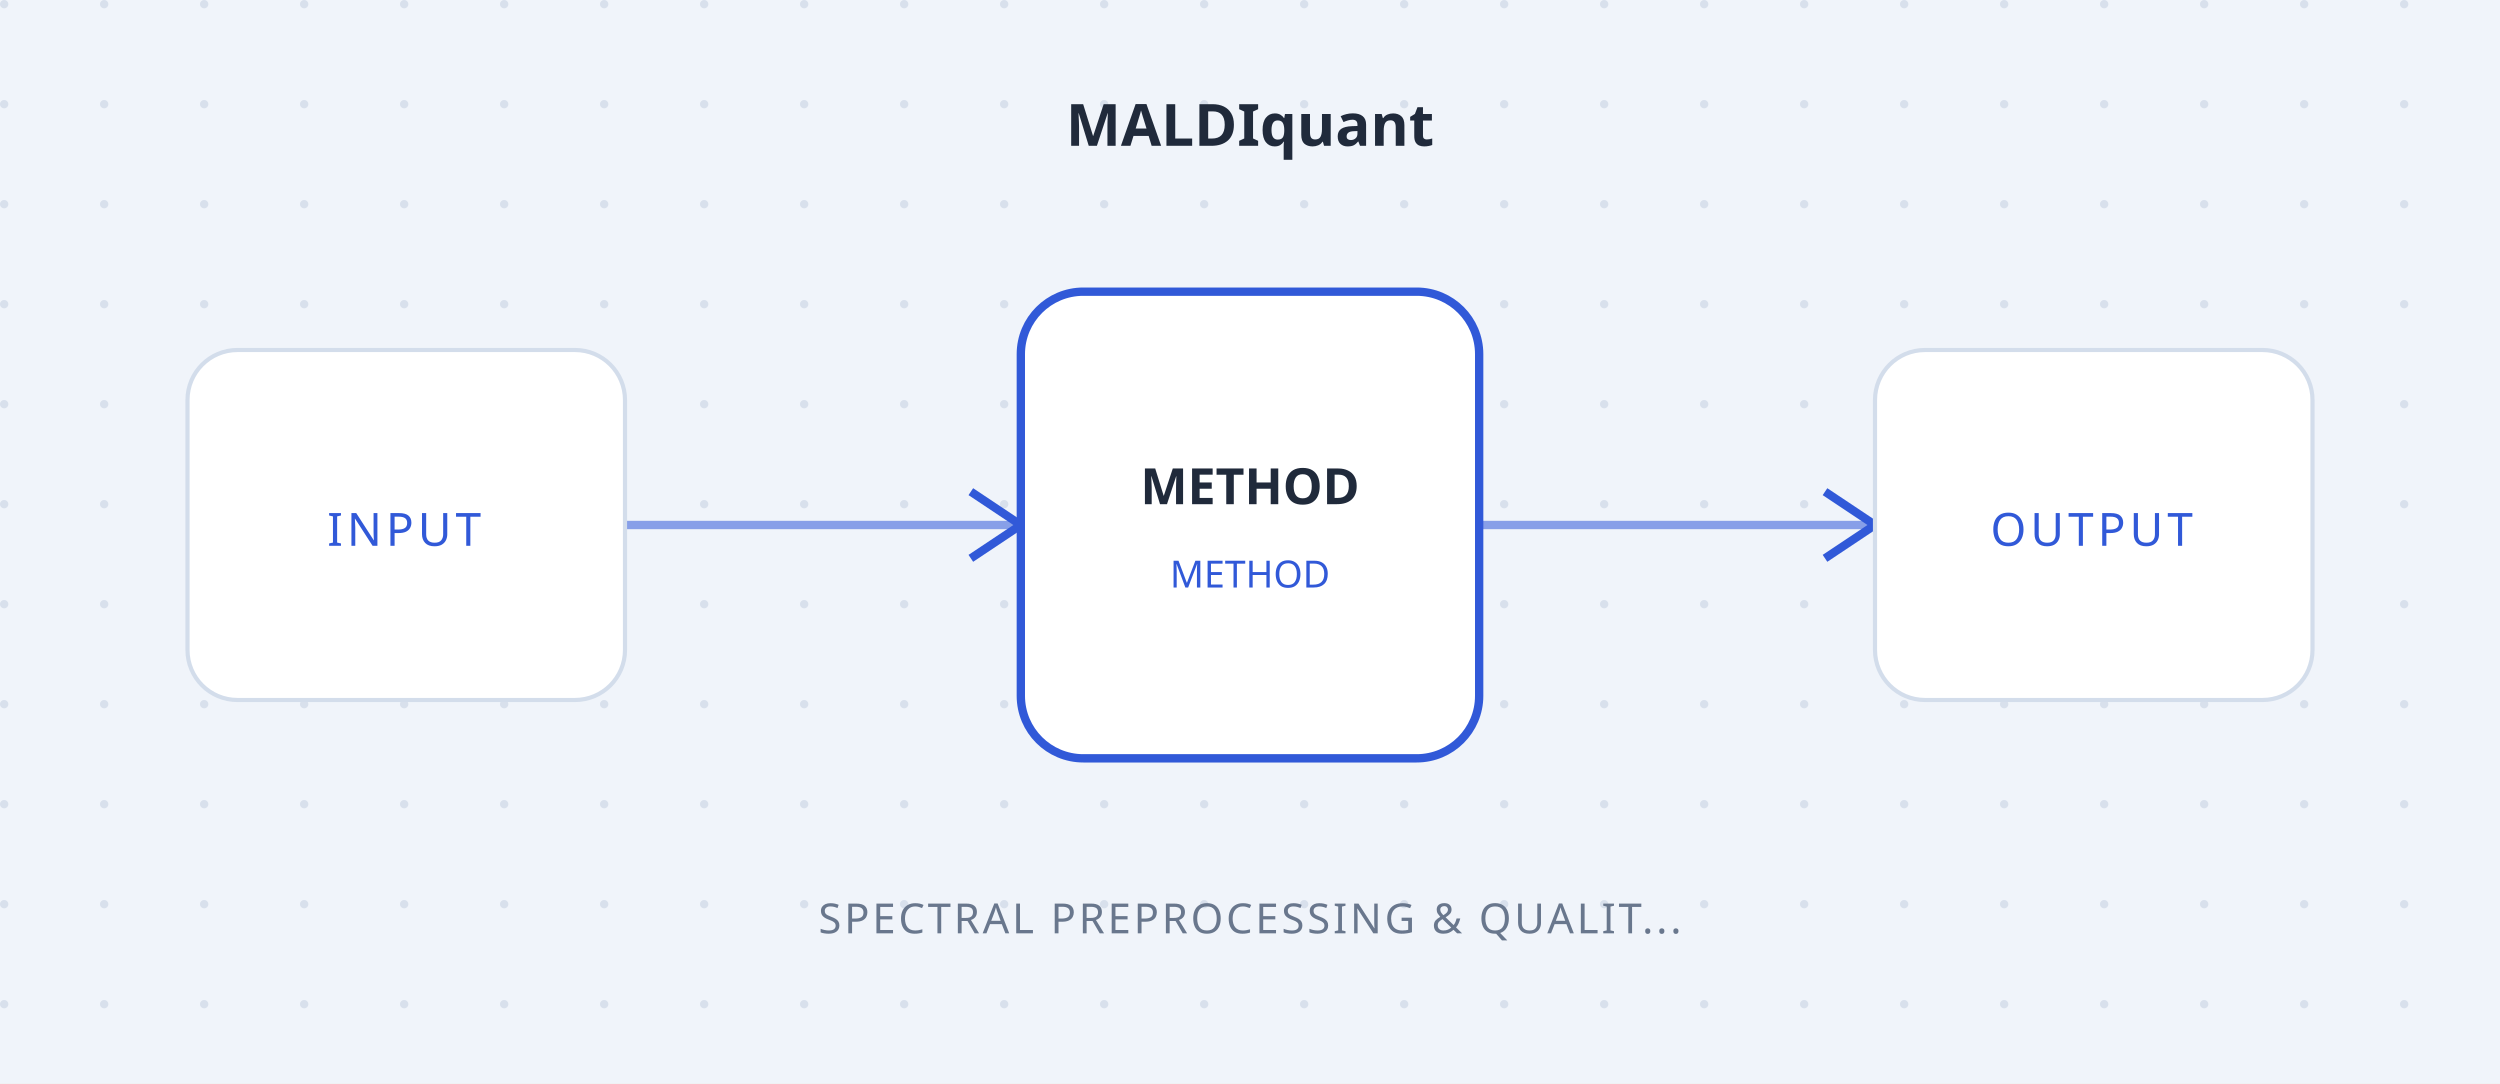
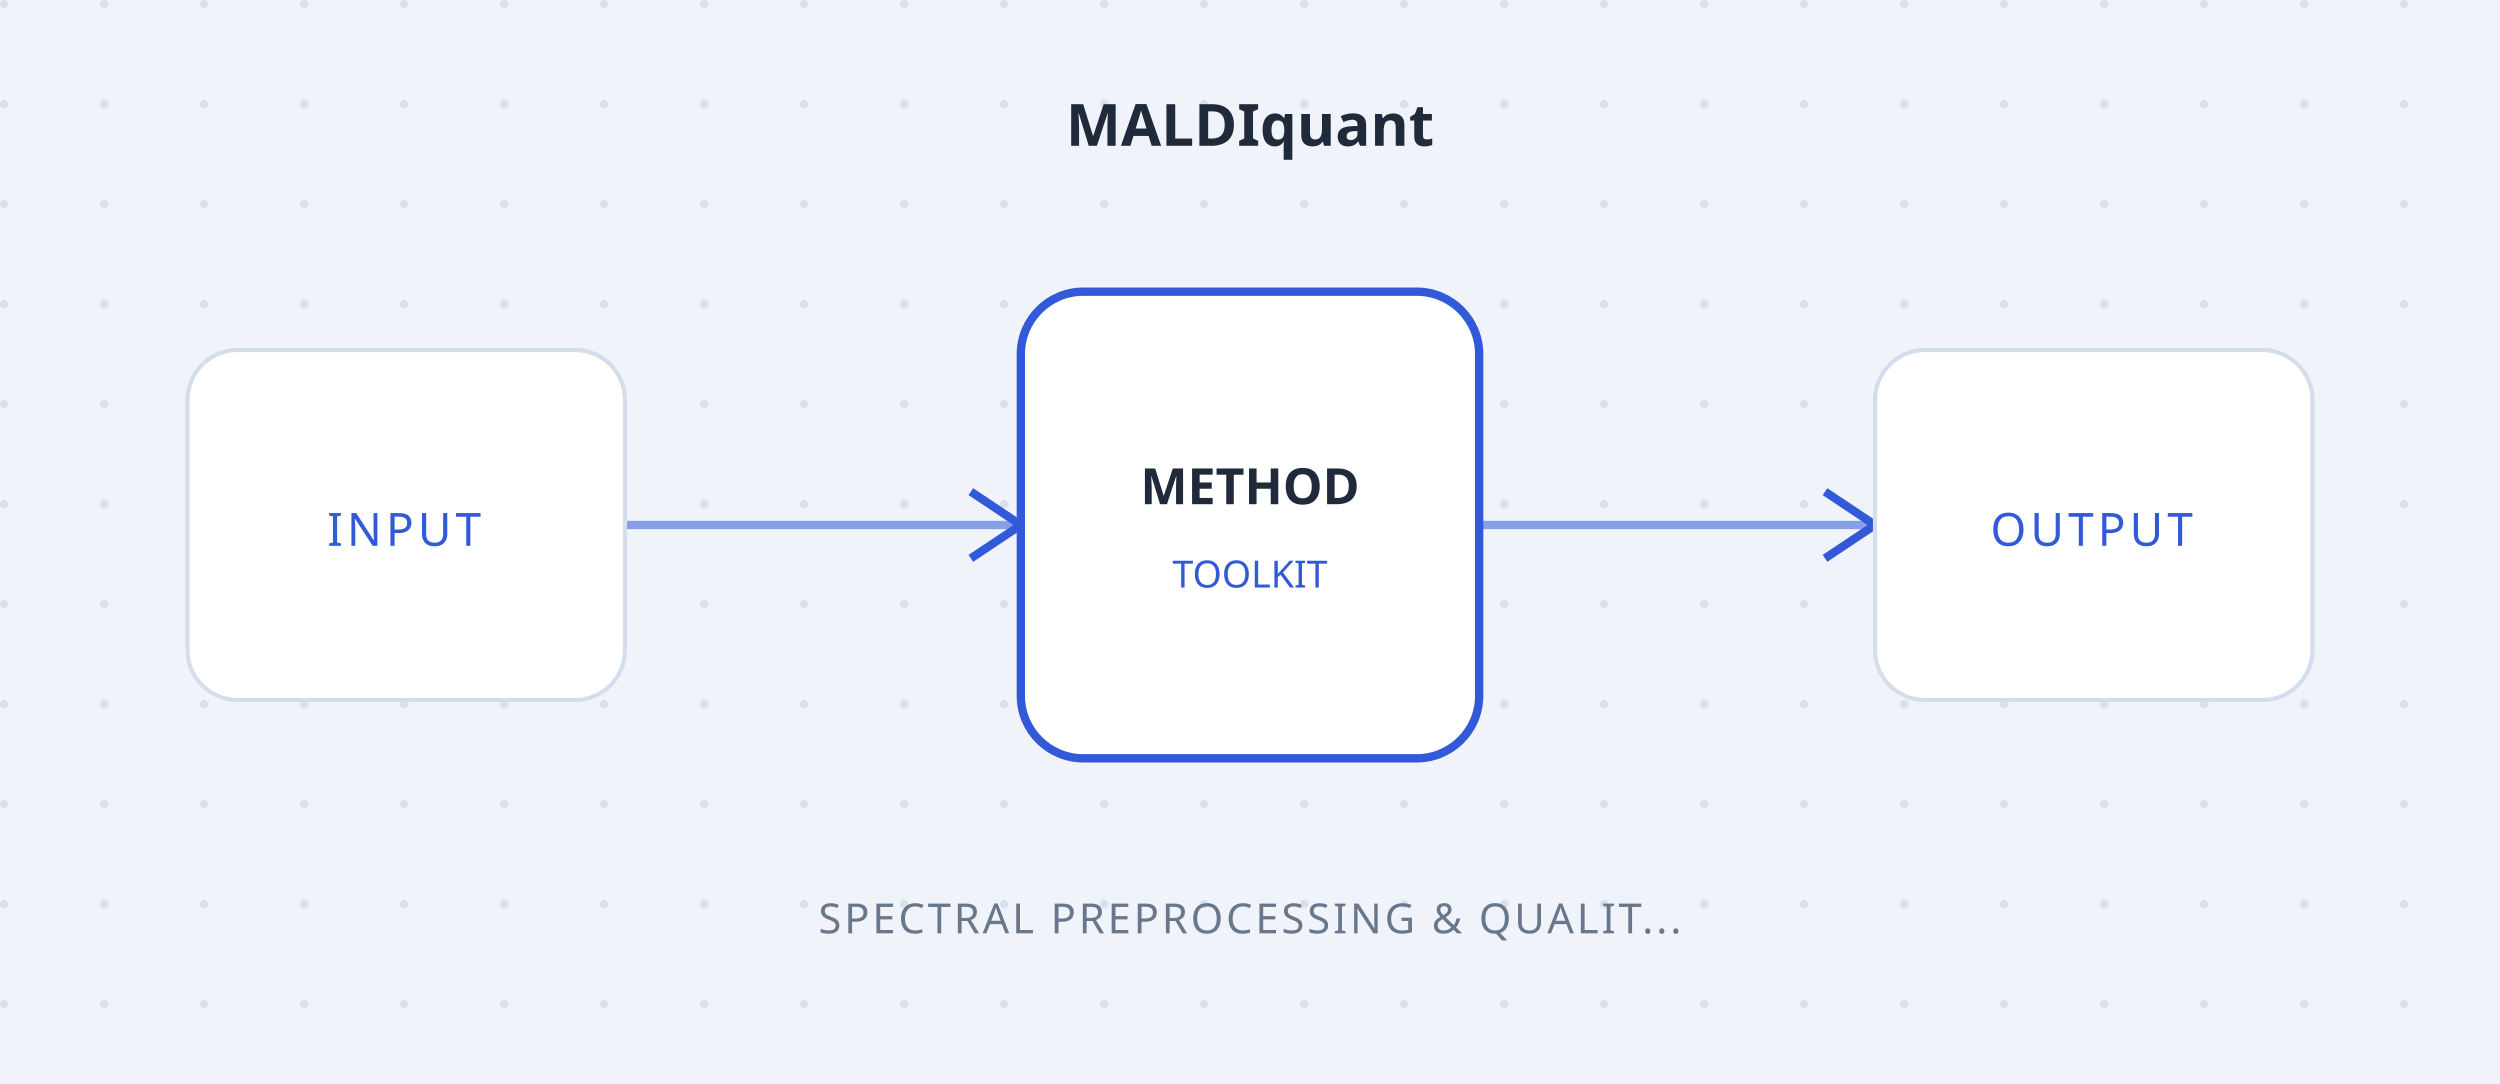
<svg xmlns="http://www.w3.org/2000/svg" width="600" height="260" viewBox="0 0 600 260" role="img" aria-label="Functional schematic for MALDIquant">
  <defs>
    <pattern id="grid" width="24" height="24" patternUnits="userSpaceOnUse">
      <circle cx="1" cy="1" r="1" fill="#d8e0ec" />
    </pattern>
  </defs>
  <rect width="600" height="260" fill="#f0f4fa" />
  <rect width="600" height="260" fill="url(#grid)" />
  <text x="300" y="35" text-anchor="middle" font-family="sans-serif" font-weight="600" font-size="14" fill="#202a3b">MALDIquant</text>
  <path d="M150 126H245M355 126H450" stroke="#3159d8" stroke-width="2" opacity=".55" />
  <path d="M438 118l12 8-12 8M233 118l12 8-12 8" fill="none" stroke="#3159d8" stroke-width="2" />
  <rect x="45" y="84" width="105" height="84" rx="12" fill="white" stroke="#d3ddeb" />
  <text x="97" y="131" text-anchor="middle" font-family="sans-serif" font-size="11" letter-spacing="1" fill="#3159d8">INPUT</text>
  <rect x="245" y="70" width="110" height="112" rx="15" fill="white" stroke="#3159d8" stroke-width="2" />
  <text x="300" y="121" text-anchor="middle" font-family="sans-serif" font-size="12" font-weight="600" fill="#202a3b">METHOD</text>
-   <text x="300" y="141" text-anchor="middle" font-family="sans-serif" font-size="9" fill="#3159d8">METHOD</text>
+   <text x="300" y="141" text-anchor="middle" font-family="sans-serif" font-size="9" fill="#3159d8">TOOLKIT</text>
  <rect x="450" y="84" width="105" height="84" rx="12" fill="white" stroke="#d3ddeb" />
  <text x="502" y="131" text-anchor="middle" font-family="sans-serif" font-size="11" letter-spacing="1" fill="#3159d8">OUTPUT</text>
  <text x="300" y="224" text-anchor="middle" font-family="sans-serif" font-size="10" letter-spacing=".7" fill="#69778d">SPECTRAL PREPROCESSING &amp; QUALIT...</text>
</svg>
